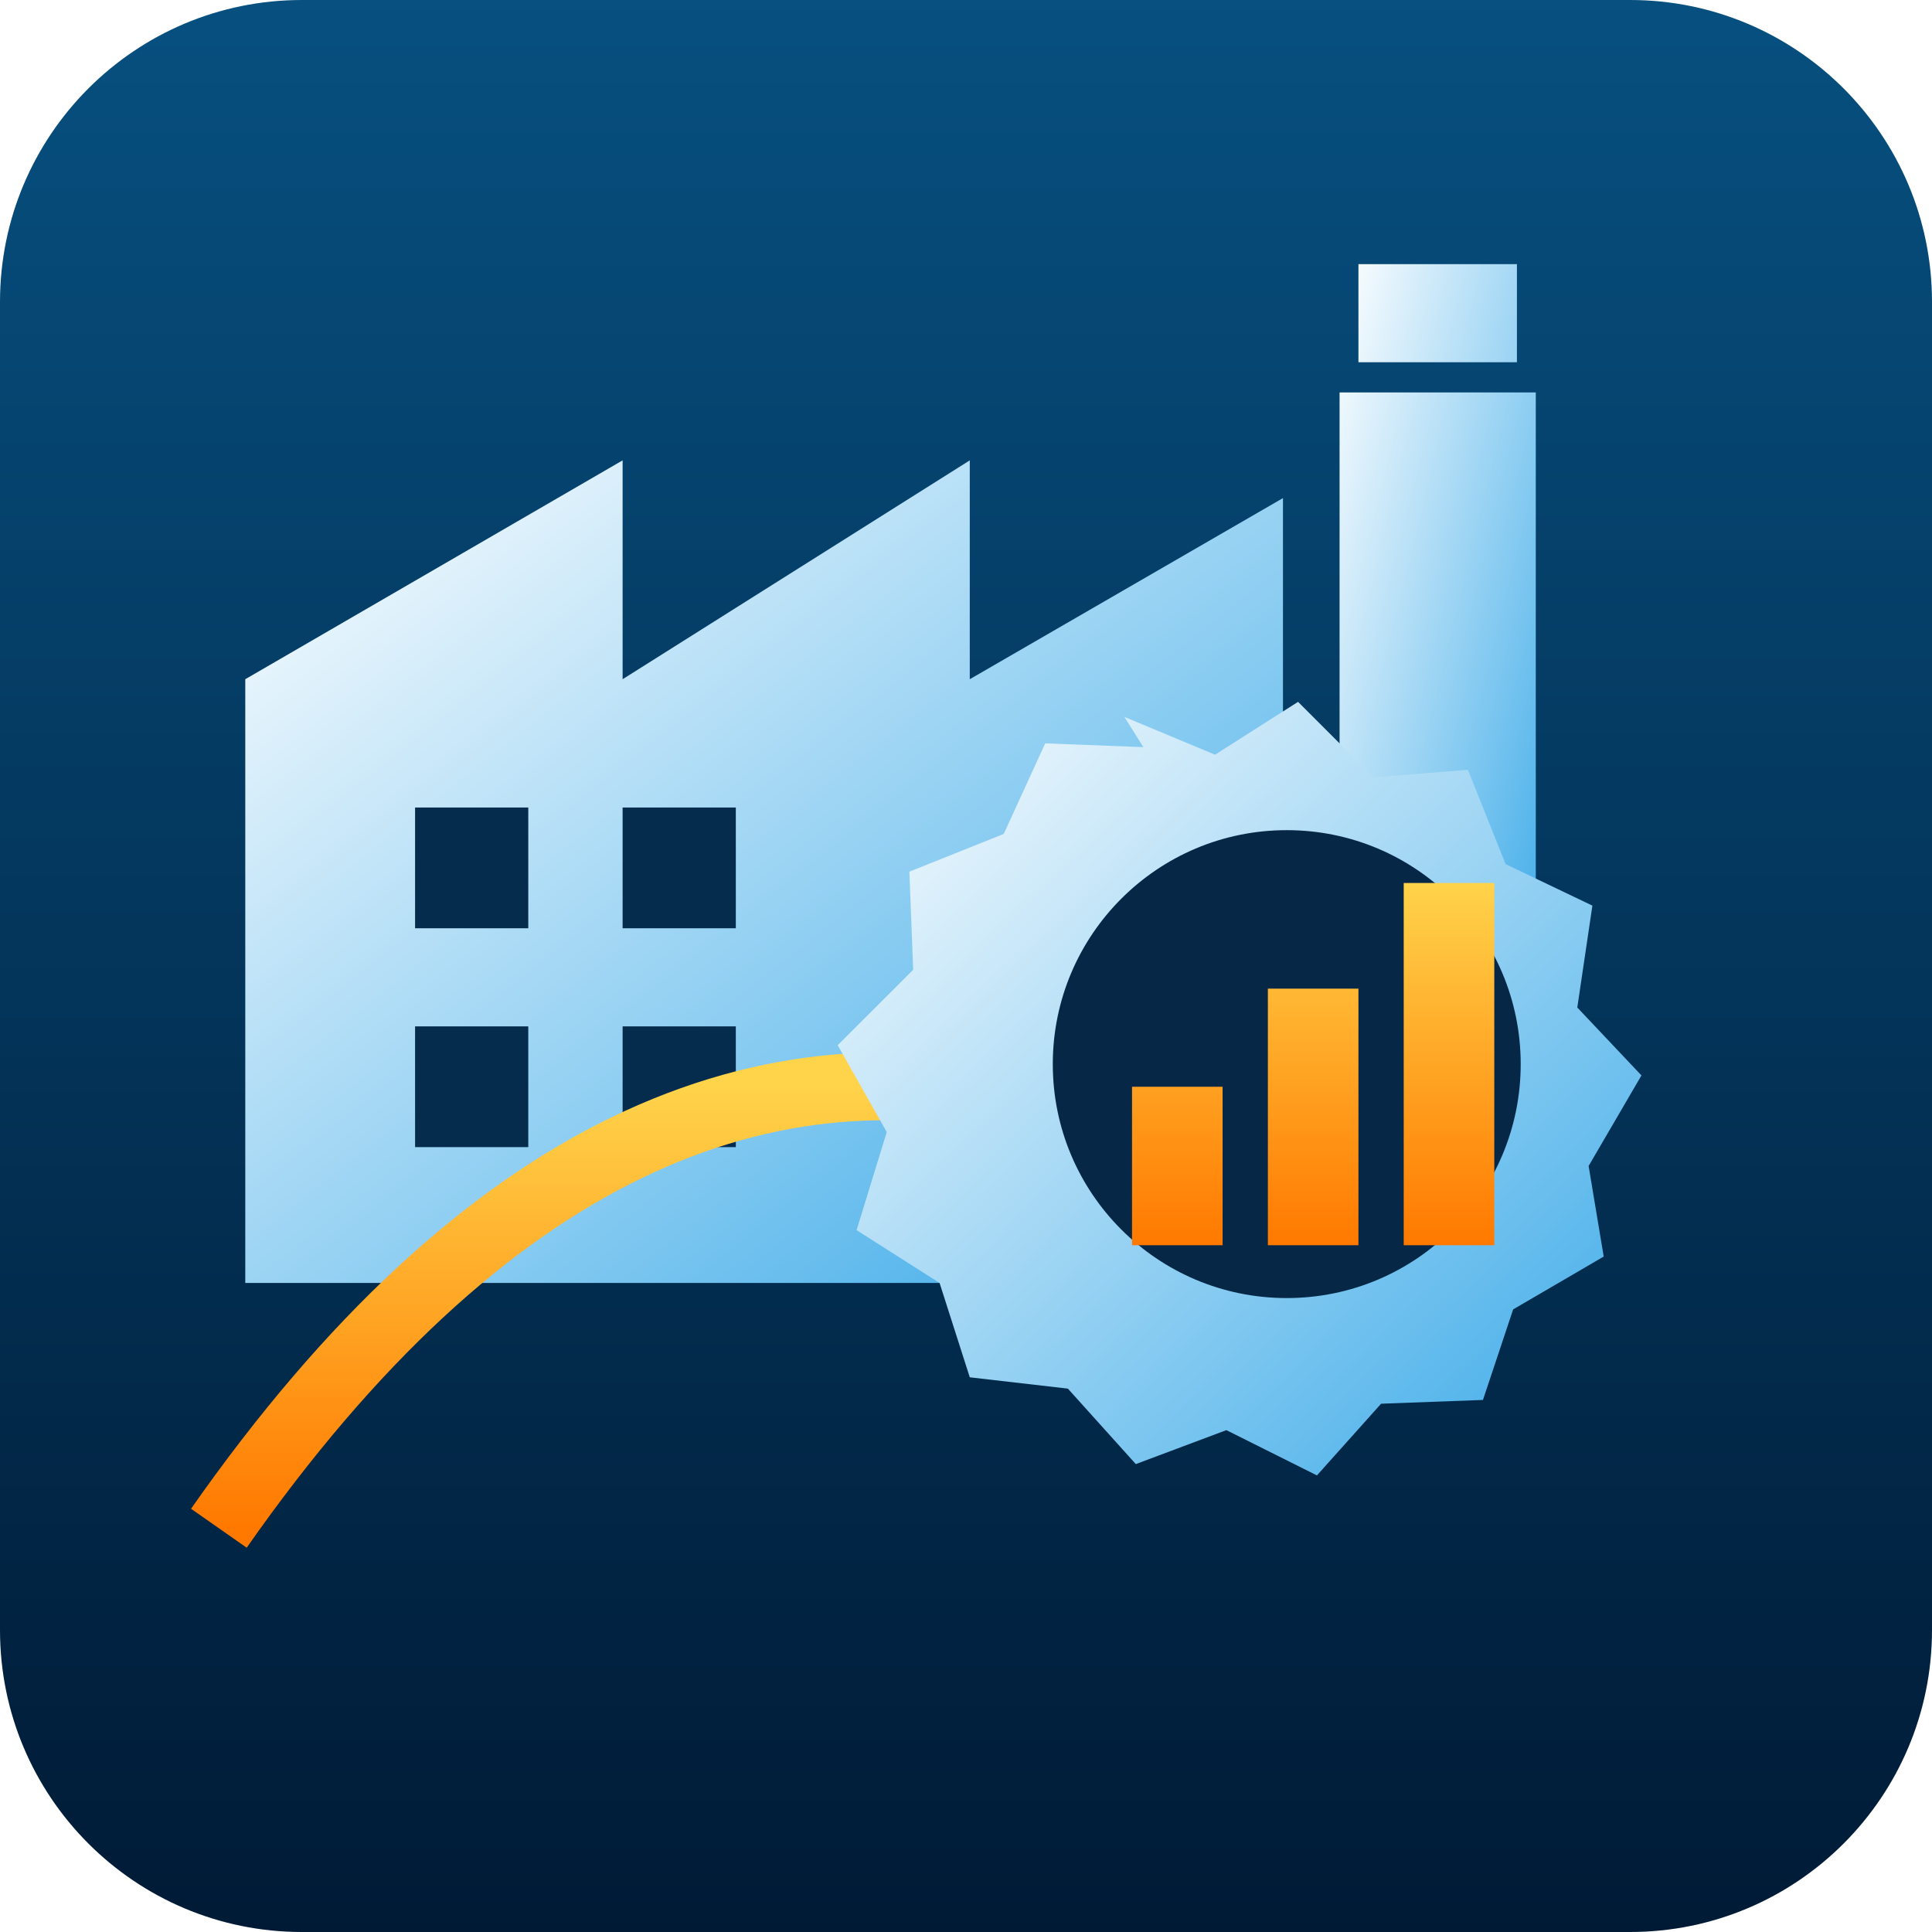
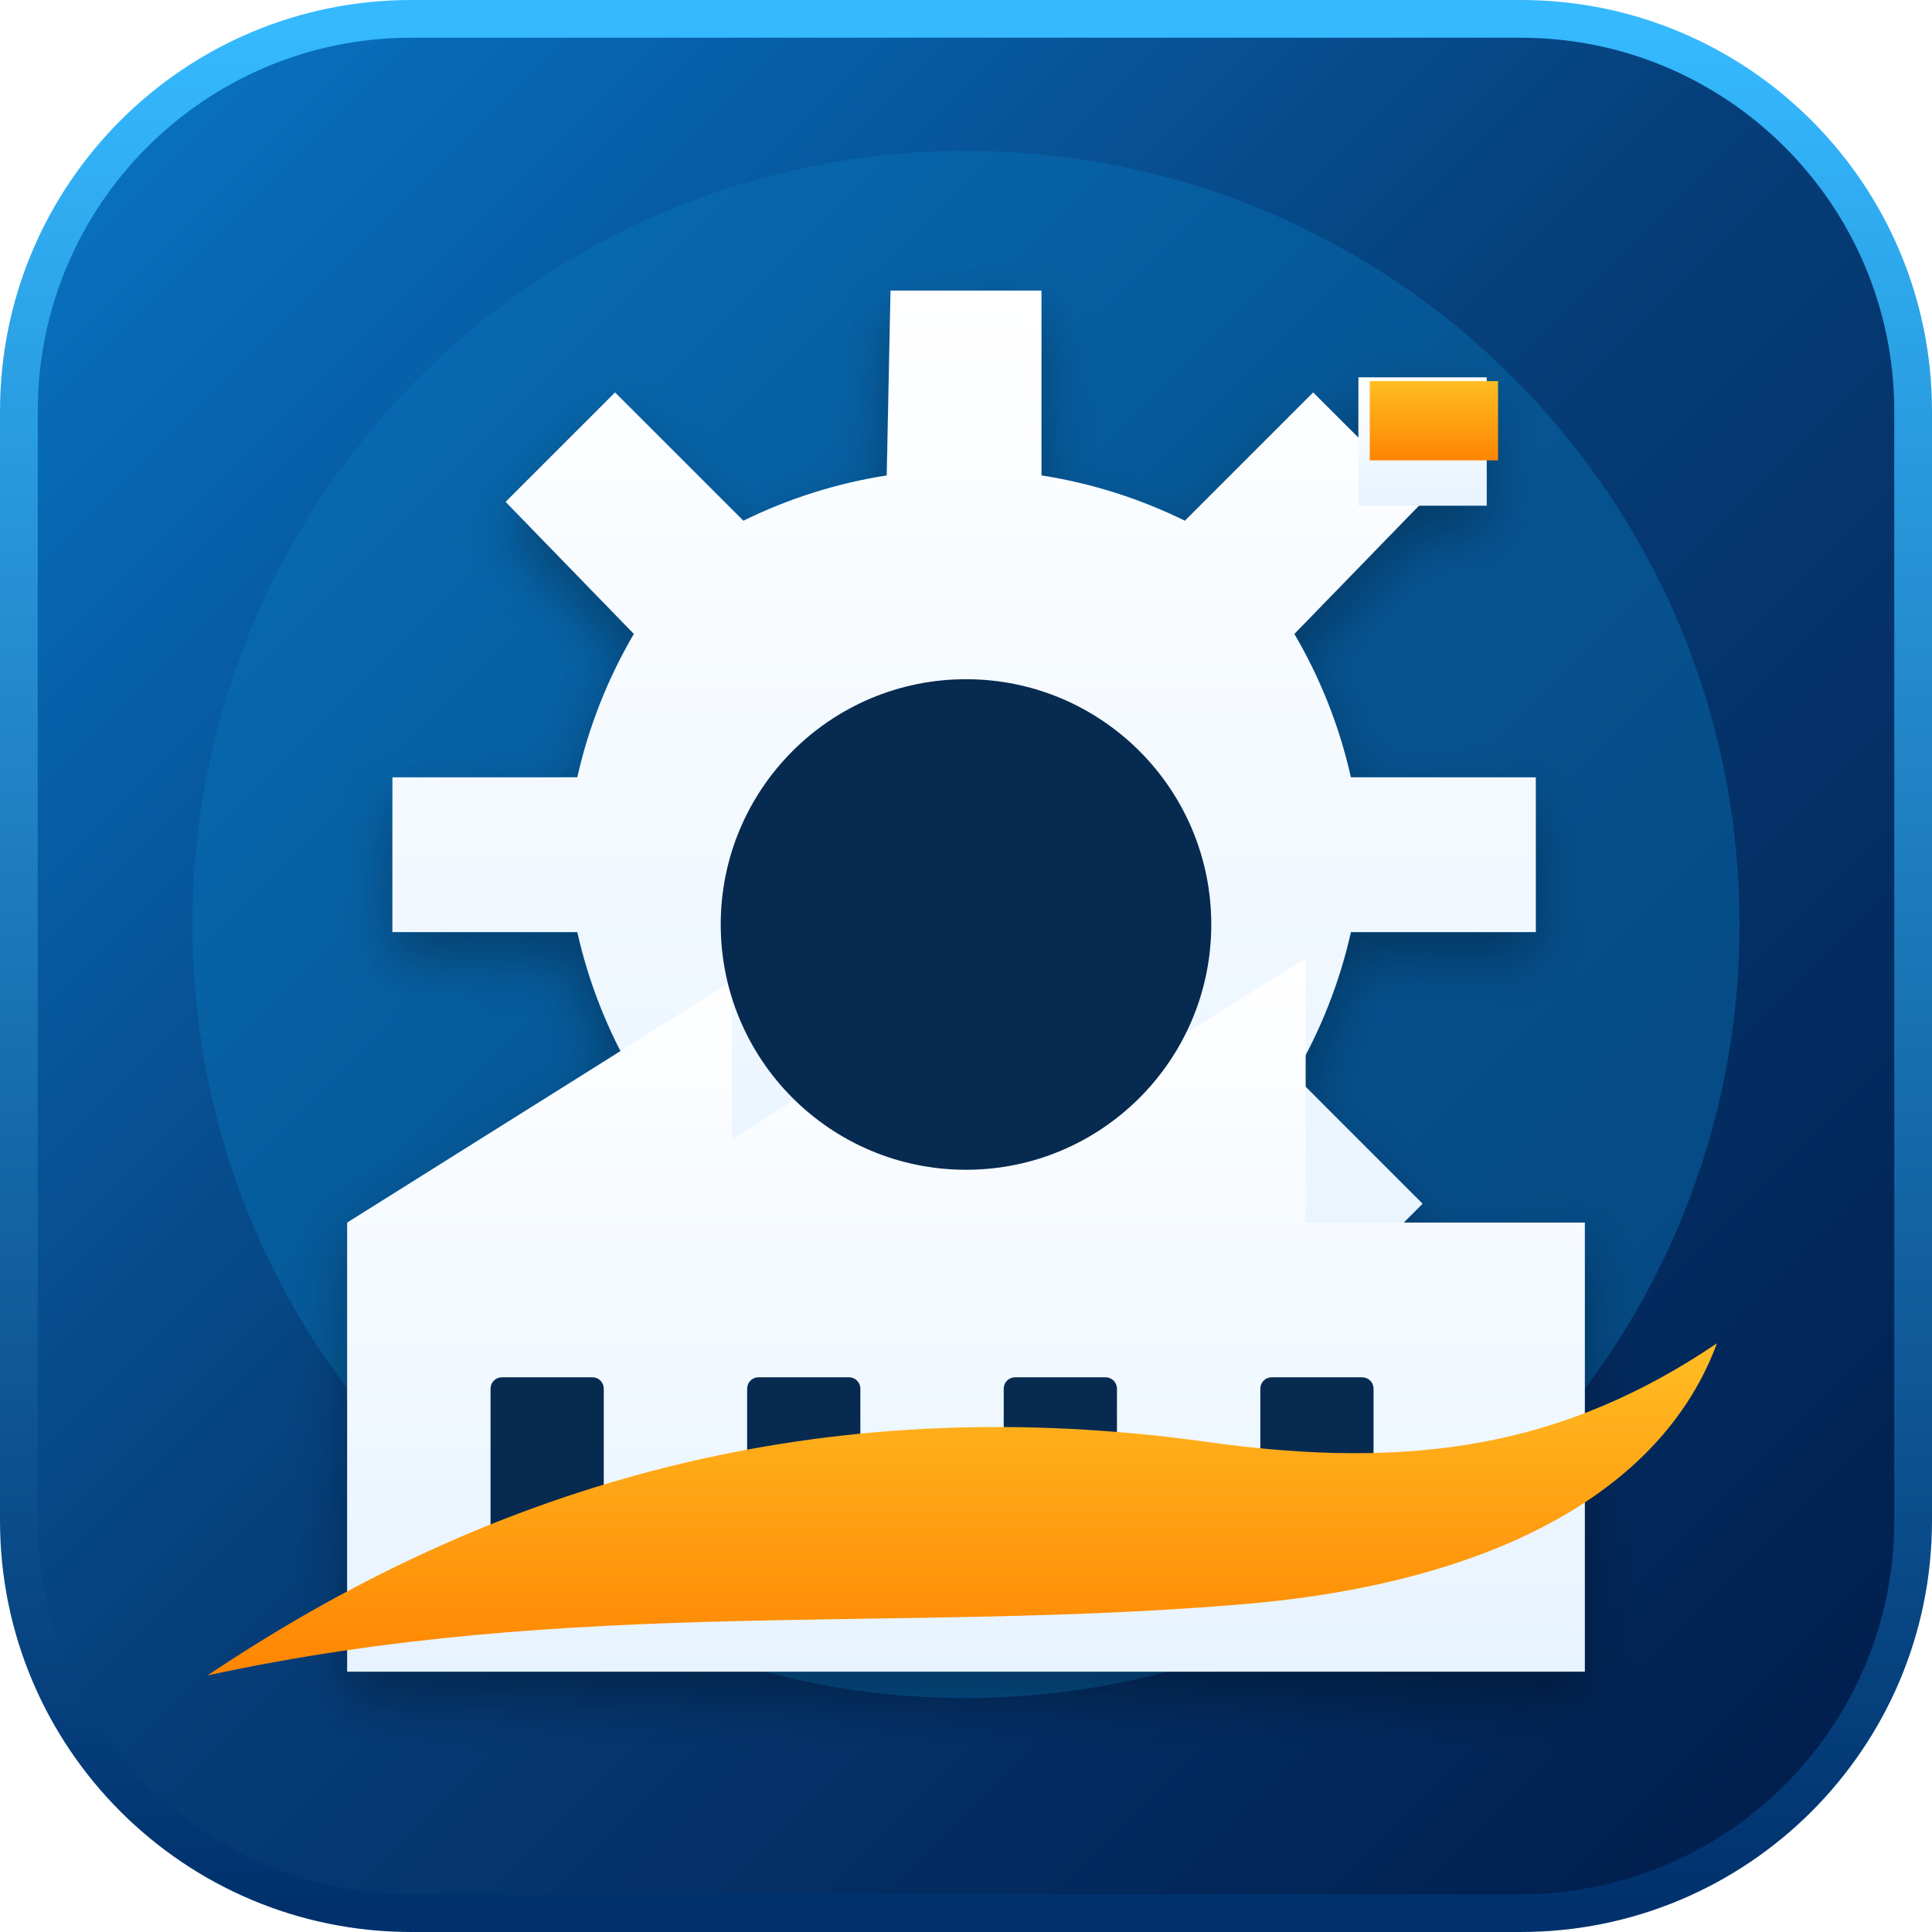
- <svg xmlns="http://www.w3.org/2000/svg" viewBox="0 0 512 512">
+ <svg xmlns="http://www.w3.org/2000/svg" viewBox="0 0 512 512" role="img" aria-labelledby="title">
  <defs>
-     <linearGradient id="b" x2="0" y2="1">
-       <stop stop-color="#075080" />
-       <stop offset="1" stop-color="#001a35" />
+     <linearGradient id="bg" x1="0" y1="0" x2="1" y2="1">
+       <stop offset="0" stop-color="#0877c9" />
+       <stop offset=".48" stop-color="#063e79" />
+       <stop offset="1" stop-color="#001b49" />
    </linearGradient>
-     <linearGradient id="s" x2="1" y2="1">
+     <linearGradient id="edge" x1="0" y1="0" x2="0" y2="1">
+       <stop stop-color="#35b9ff" />
+       <stop offset="1" stop-color="#00316d" />
+     </linearGradient>
+     <linearGradient id="white" x1="0" y1="0" x2="0" y2="1">
      <stop stop-color="#fff" />
-       <stop offset="1" stop-color="#39a9e8" />
+       <stop offset="1" stop-color="#e7f3ff" />
    </linearGradient>
-     <linearGradient id="o" x2="0" y2="1">
-       <stop stop-color="#ffd34a" />
-       <stop offset="1" stop-color="#ff7900" />
+     <linearGradient id="orange" x1="0" y1="0" x2="0" y2="1">
+       <stop stop-color="#ffbd24" />
+       <stop offset="1" stop-color="#ff8500" />
    </linearGradient>
+     <filter id="shadow" x="-20%" y="-20%" width="140%" height="150%">
+       <feGaussianBlur in="SourceAlpha" stdDeviation="7" />
+       <feOffset dy="7" />
+       <feComponentTransfer>
+         <feFuncA type="linear" slope=".3" />
+       </feComponentTransfer>
+       <feMerge>
+         <feMergeNode />
+         <feMergeNode in="SourceGraphic" />
+       </feMerge>
+     </filter>
  </defs>
-   <rect width="512" height="512" rx="80" fill="url(#b)" />
-   <path d="M65 340V180l100-58v58l92-58v58l83-48v208H65Z" fill="url(#s)" />
-   <path d="M110 214h30v32h-30zm55 0h30v32h-30zm-55 58h30v32h-30zm55 0h30v32h-30z" fill="#062c4d" />
-   <path d="M360 70h42v26h-42zm-5 34h52v178h-52z" fill="url(#s)" />
-   <path d="M58 405c70-100 145-132 220-111" fill="none" stroke="url(#o)" stroke-width="18" />
-   <path d="M298 190l24 10 22-14 20 20 25-2 10 25 23 11-4 27 17 18-14 24 4 24-24 14-8 24-27 1-17 19-24-12-24 9-18-20-26-3-8-25-22-14 8-26-13-23 20-20-1-26 25-10 11-24 26 1z" fill="url(#s)" />
-   <circle cx="341" cy="282" r="62" fill="#062746" />
-   <path d="M300 330v-42h24v42zm36 0v-68h24v68zm36 0v-96h24v96z" fill="url(#o)" />
+   <rect x="5" y="5" width="502" height="502" rx="104" fill="url(#bg)" stroke="url(#edge)" stroke-width="10" />
+   <circle cx="256" cy="245" r="205" fill="#0874b7" opacity=".42" />
+   <g fill="url(#white)" filter="url(#shadow)">
+     <path d="M236 77h40v49a132 132 0 0 1 38 12l34-34 29 29-34 35a132 132 0 0 1 15 38h49v41h-49a132 132 0 0 1-15 38l34 34-29 29-35-34a132 132 0 0 1-37 15v27h-41v-27a132 132 0 0 1-38-15l-34 34-29-29 34-34a132 132 0 0 1-15-38h-49v-41h49a132 132 0 0 1 15-38l-34-35 29-29 34 34a132 132 0 0 1 38-12z" />
+     <path d="M92 324 194 260v42l75-48v48l77-48v70h74v119H92z" />
+     <path d="M360 100h34v34h-34z" />
+   </g>
+   <circle cx="256" cy="245" r="65" fill="#062a50" />
+   <g fill="#062a50">
+     <rect x="130" y="365" width="30" height="43" rx="3" />
+     <rect x="198" y="365" width="30" height="43" rx="3" />
+     <rect x="266" y="365" width="30" height="43" rx="3" />
+     <rect x="334" y="365" width="30" height="43" rx="3" />
+   </g>
+   <path d="M363 101h34v21h-34z" fill="url(#orange)" />
+   <path d="M55 444c82-55 169-75 264-62 56 8 96 1 136-26-14 38-57 63-124 69-93 8-179-2-276 19z" fill="url(#orange)" />
</svg>
